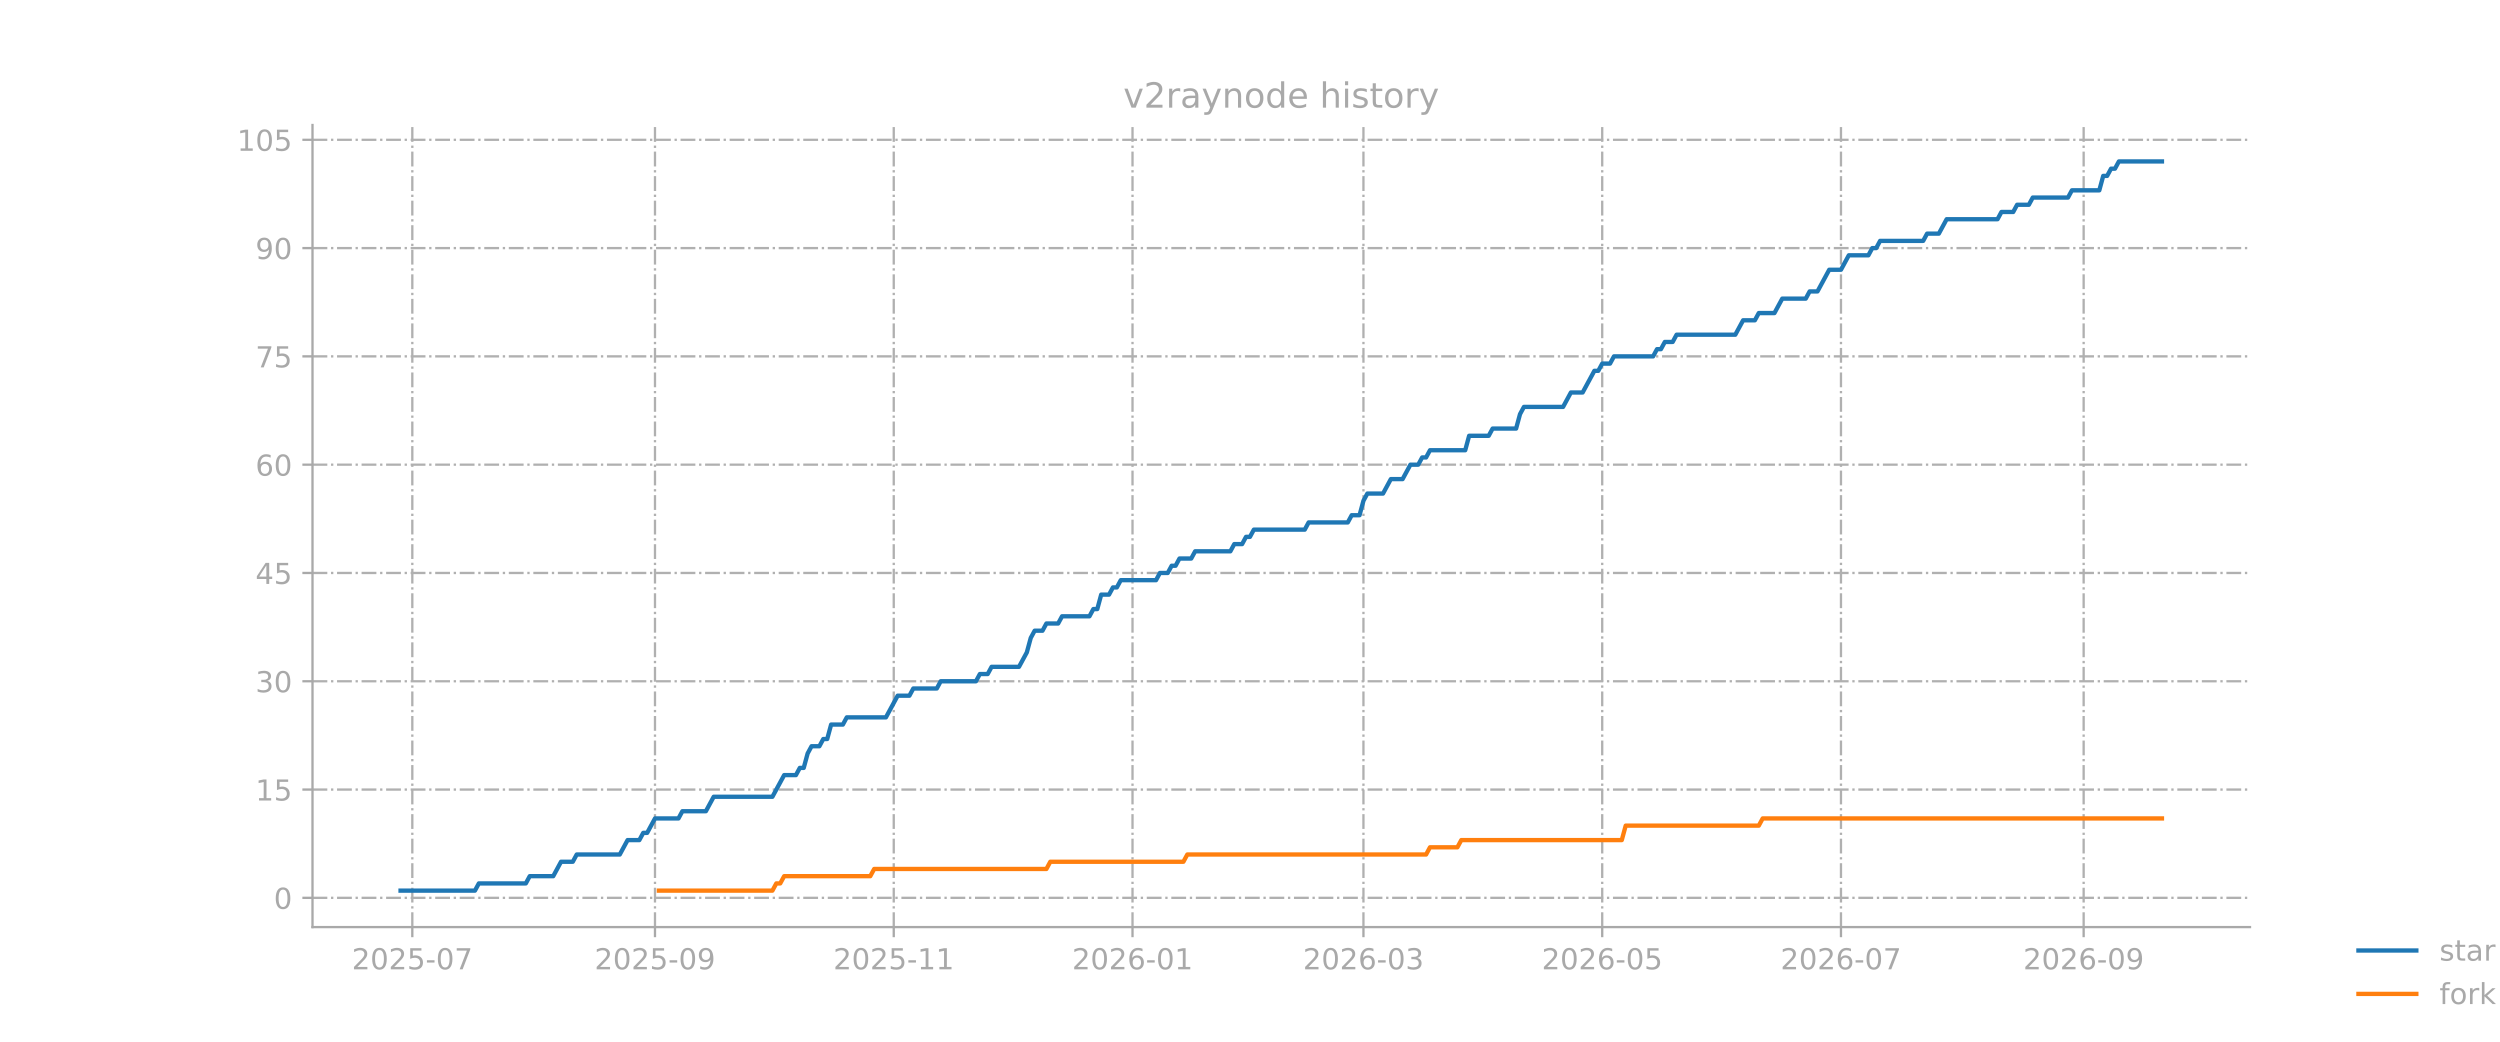
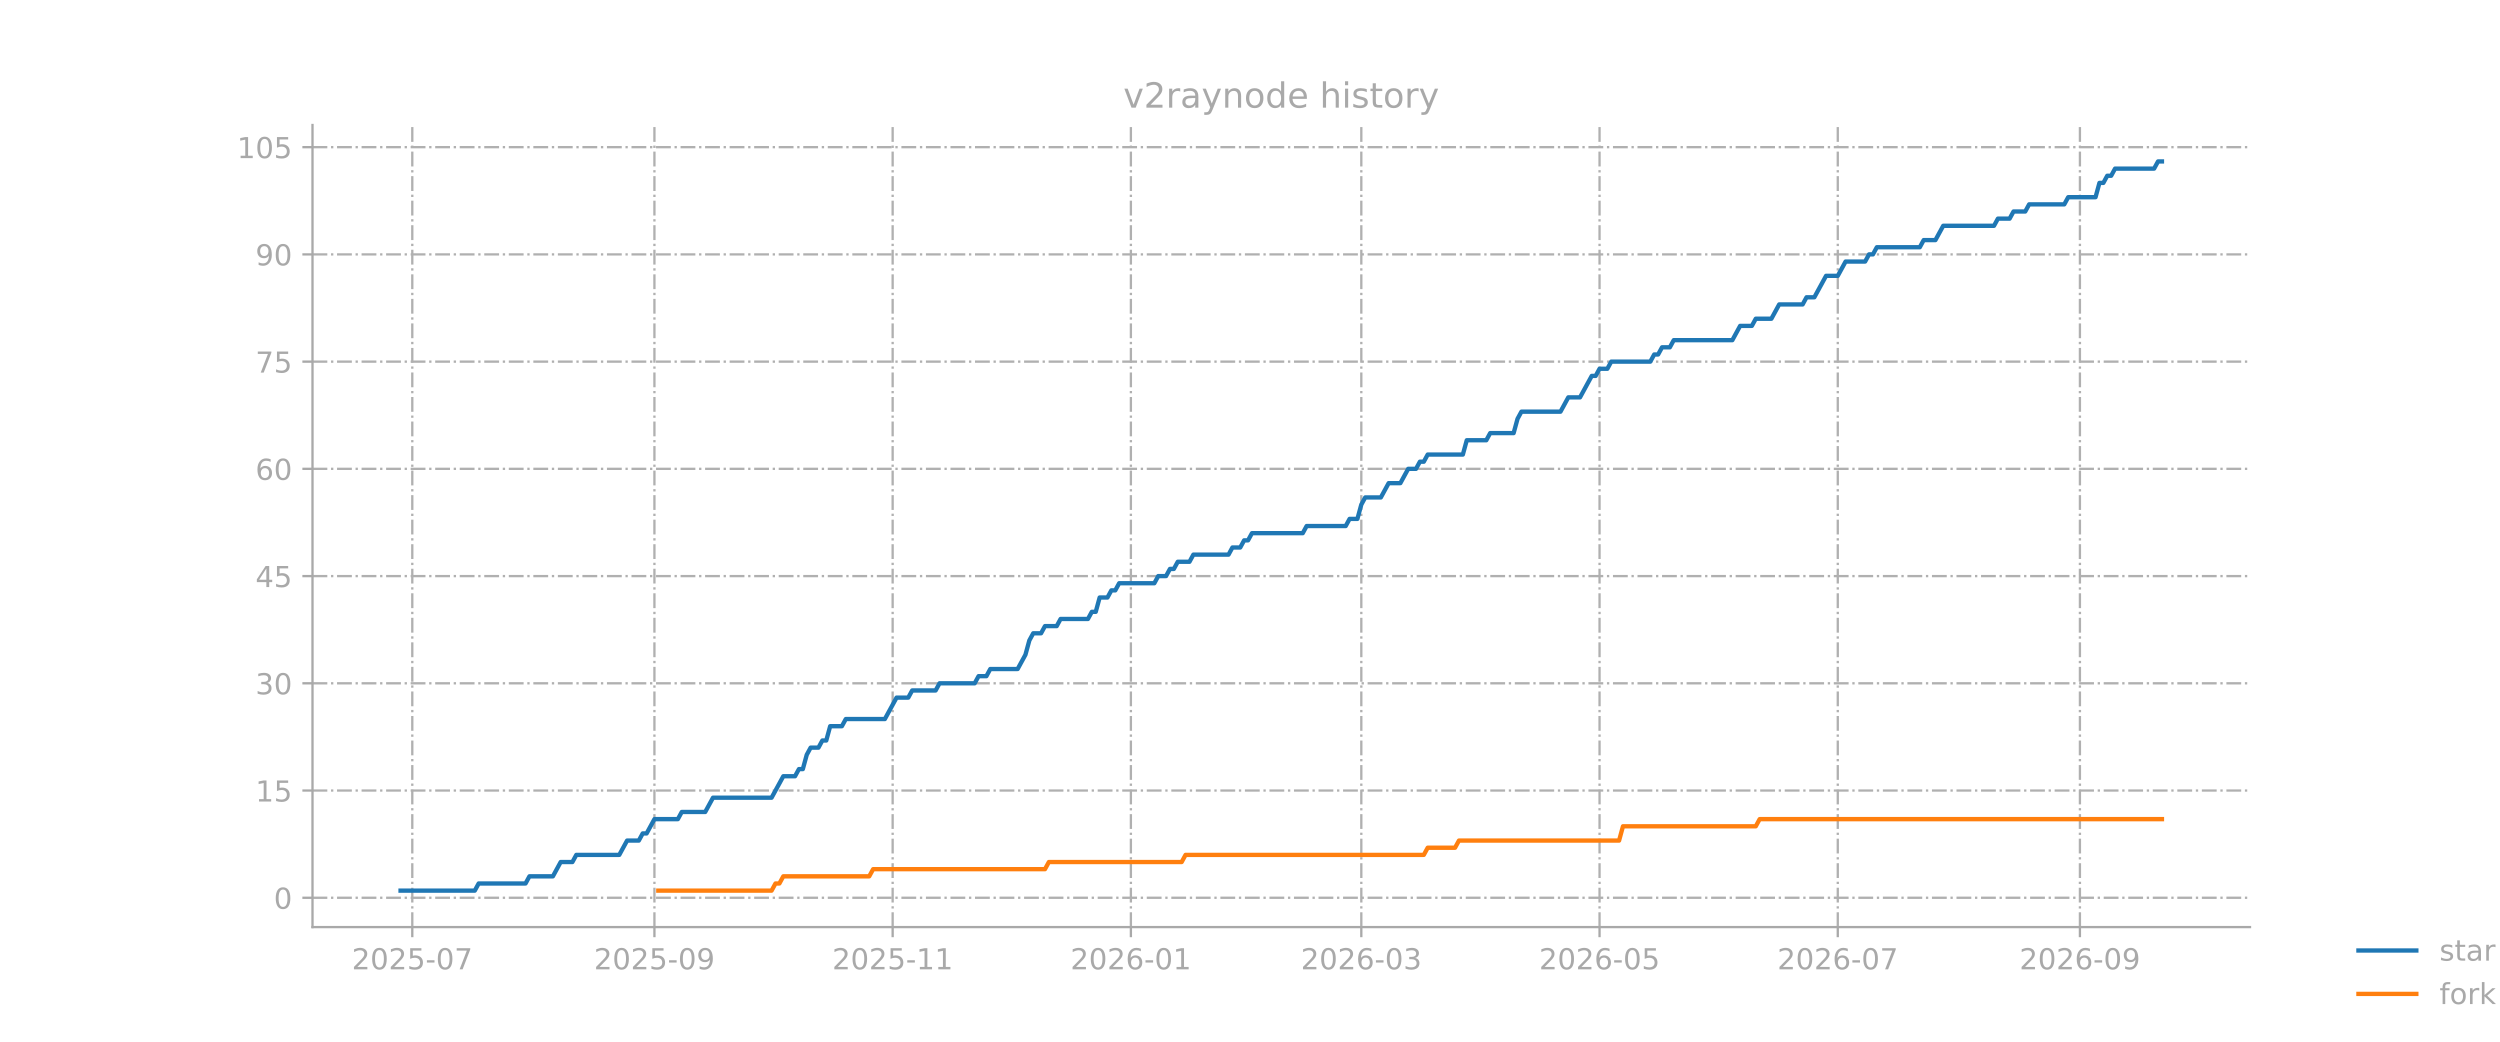
<svg xmlns="http://www.w3.org/2000/svg" xmlns:xlink="http://www.w3.org/1999/xlink" width="864pt" height="360pt" viewBox="0 0 864 360" version="1.1">
  <defs>
    <style type="text/css">*{stroke-linejoin: round; stroke-linecap: butt}</style>
  </defs>
  <g id="figure_1">
    <g id="patch_1">
      <path d="M 0 360  L 864 360  L 864 0  L 0 0  L 0 360  z " style="fill: none; opacity: 0" />
    </g>
    <g id="axes_1">
      <g id="patch_2">
        <path d="M 108 320.4  L 777.6 320.4  L 777.6 43.2  L 108 43.2  L 108 320.4  z " style="fill: none; opacity: 0" />
      </g>
      <g id="matplotlib.axis_1">
        <g id="xtick_1">
          <g id="line2d_1">
-             <path d="M 142.495 320.4  L 142.495 43.2  " clip-path="url(#pecd612dfdc)" style="fill: none; stroke-dasharray: 5.12,1.28,0.8,1.28; stroke-dashoffset: 0; stroke: #b0b0b0; stroke-width: 0.8" />
+             <path d="M 142.486 320.4  L 142.486 43.2  " clip-path="url(#p4e72f0e871)" style="fill: none; stroke-dasharray: 5.12,1.28,0.8,1.28; stroke-dashoffset: 0; stroke: #b0b0b0; stroke-width: 0.8" />
          </g>
          <g id="line2d_2">
            <defs>
-               <path id="mbe6de47c53" d="M 0 0  L 0 3.5  " style="stroke: #a9a9a9; stroke-width: 0.8" />
+               <path id="m9c83474945" d="M 0 0  L 0 3.5  " style="stroke: #a9a9a9; stroke-width: 0.8" />
            </defs>
            <g>
-               <use xlink:href="#mbe6de47c53" x="142.495" y="320.4" style="fill: #a9a9a9; stroke: #a9a9a9; stroke-width: 0.8" />
+               <use xlink:href="#m9c83474945" x="142.486" y="320.4" style="fill: #a9a9a9; stroke: #a9a9a9; stroke-width: 0.8" />
            </g>
          </g>
          <g id="text_1">
-             <g style="fill: #a9a9a9" transform="translate(121.6031 334.9977) scale(0.1 -0.1)">
+             <g style="fill: #a9a9a9" transform="translate(121.5941 334.9977) scale(0.1 -0.1)">
              <defs>
                <path id="DejaVuSans-15" d="M 1228 531  L 3431 531  L 3431 0  L 469 0  L 469 531  Q 828 903 1448 1529  Q 2069 2156 2228 2338  Q 2531 2678 2651 2914  Q 2772 3150 2772 3378  Q 2772 3750 2511 3984  Q 2250 4219 1831 4219  Q 1534 4219 1204 4116  Q 875 4013 500 3803  L 500 4441  Q 881 4594 1212 4672  Q 1544 4750 1819 4750  Q 2544 4750 2975 4387  Q 3406 4025 3406 3419  Q 3406 3131 3298 2873  Q 3191 2616 2906 2266  Q 2828 2175 2409 1742  Q 1991 1309 1228 531  z " transform="scale(0.015625)" />
                <path id="DejaVuSans-13" d="M 2034 4250  Q 1547 4250 1301 3770  Q 1056 3291 1056 2328  Q 1056 1369 1301 889  Q 1547 409 2034 409  Q 2525 409 2770 889  Q 3016 1369 3016 2328  Q 3016 3291 2770 3770  Q 2525 4250 2034 4250  z M 2034 4750  Q 2819 4750 3233 4129  Q 3647 3509 3647 2328  Q 3647 1150 3233 529  Q 2819 -91 2034 -91  Q 1250 -91 836 529  Q 422 1150 422 2328  Q 422 3509 836 4129  Q 1250 4750 2034 4750  z " transform="scale(0.015625)" />
                <path id="DejaVuSans-18" d="M 691 4666  L 3169 4666  L 3169 4134  L 1269 4134  L 1269 2991  Q 1406 3038 1543 3061  Q 1681 3084 1819 3084  Q 2600 3084 3056 2656  Q 3513 2228 3513 1497  Q 3513 744 3044 326  Q 2575 -91 1722 -91  Q 1428 -91 1123 -41  Q 819 9 494 109  L 494 744  Q 775 591 1075 516  Q 1375 441 1709 441  Q 2250 441 2565 725  Q 2881 1009 2881 1497  Q 2881 1984 2565 2268  Q 2250 2553 1709 2553  Q 1456 2553 1204 2497  Q 953 2441 691 2322  L 691 4666  z " transform="scale(0.015625)" />
                <path id="DejaVuSans-10" d="M 313 2009  L 1997 2009  L 1997 1497  L 313 1497  L 313 2009  z " transform="scale(0.015625)" />
                <path id="DejaVuSans-1a" d="M 525 4666  L 3525 4666  L 3525 4397  L 1831 0  L 1172 0  L 2766 4134  L 525 4134  L 525 4666  z " transform="scale(0.015625)" />
              </defs>
              <use xlink:href="#DejaVuSans-15" />
              <use xlink:href="#DejaVuSans-13" transform="translate(63.625 0)" />
              <use xlink:href="#DejaVuSans-15" transform="translate(127.25 0)" />
              <use xlink:href="#DejaVuSans-18" transform="translate(190.875 0)" />
              <use xlink:href="#DejaVuSans-10" transform="translate(254.5 0)" />
              <use xlink:href="#DejaVuSans-13" transform="translate(290.5781 0)" />
              <use xlink:href="#DejaVuSans-1a" transform="translate(354.2031 0)" />
            </g>
          </g>
        </g>
        <g id="xtick_2">
          <g id="line2d_3">
-             <path d="M 226.364 320.4  L 226.364 43.2  " clip-path="url(#pecd612dfdc)" style="fill: none; stroke-dasharray: 5.12,1.28,0.8,1.28; stroke-dashoffset: 0; stroke: #b0b0b0; stroke-width: 0.8" />
+             <path d="M 226.169 320.4  L 226.169 43.2  " clip-path="url(#p4e72f0e871)" style="fill: none; stroke-dasharray: 5.12,1.28,0.8,1.28; stroke-dashoffset: 0; stroke: #b0b0b0; stroke-width: 0.8" />
          </g>
          <g id="line2d_4">
            <g>
-               <use xlink:href="#mbe6de47c53" x="226.364" y="320.4" style="fill: #a9a9a9; stroke: #a9a9a9; stroke-width: 0.8" />
+               <use xlink:href="#m9c83474945" x="226.169" y="320.4" style="fill: #a9a9a9; stroke: #a9a9a9; stroke-width: 0.8" />
            </g>
          </g>
          <g id="text_2">
-             <g style="fill: #a9a9a9" transform="translate(205.4722 334.9977) scale(0.1 -0.1)">
+             <g style="fill: #a9a9a9" transform="translate(205.2773 334.9977) scale(0.1 -0.1)">
              <defs>
                <path id="DejaVuSans-1c" d="M 703 97  L 703 672  Q 941 559 1184 500  Q 1428 441 1663 441  Q 2288 441 2617 861  Q 2947 1281 2994 2138  Q 2813 1869 2534 1725  Q 2256 1581 1919 1581  Q 1219 1581 811 2004  Q 403 2428 403 3163  Q 403 3881 828 4315  Q 1253 4750 1959 4750  Q 2769 4750 3195 4129  Q 3622 3509 3622 2328  Q 3622 1225 3098 567  Q 2575 -91 1691 -91  Q 1453 -91 1209 -44  Q 966 3 703 97  z M 1959 2075  Q 2384 2075 2632 2365  Q 2881 2656 2881 3163  Q 2881 3666 2632 3958  Q 2384 4250 1959 4250  Q 1534 4250 1286 3958  Q 1038 3666 1038 3163  Q 1038 2656 1286 2365  Q 1534 2075 1959 2075  z " transform="scale(0.015625)" />
              </defs>
              <use xlink:href="#DejaVuSans-15" />
              <use xlink:href="#DejaVuSans-13" transform="translate(63.625 0)" />
              <use xlink:href="#DejaVuSans-15" transform="translate(127.25 0)" />
              <use xlink:href="#DejaVuSans-18" transform="translate(190.875 0)" />
              <use xlink:href="#DejaVuSans-10" transform="translate(254.5 0)" />
              <use xlink:href="#DejaVuSans-13" transform="translate(290.5781 0)" />
              <use xlink:href="#DejaVuSans-1c" transform="translate(354.2031 0)" />
            </g>
          </g>
        </g>
        <g id="xtick_3">
          <g id="line2d_5">
-             <path d="M 308.88 320.4  L 308.88 43.2  " clip-path="url(#pecd612dfdc)" style="fill: none; stroke-dasharray: 5.12,1.28,0.8,1.28; stroke-dashoffset: 0; stroke: #b0b0b0; stroke-width: 0.8" />
+             <path d="M 308.502 320.4  L 308.502 43.2  " clip-path="url(#p4e72f0e871)" style="fill: none; stroke-dasharray: 5.12,1.28,0.8,1.28; stroke-dashoffset: 0; stroke: #b0b0b0; stroke-width: 0.8" />
          </g>
          <g id="line2d_6">
            <g>
-               <use xlink:href="#mbe6de47c53" x="308.88" y="320.4" style="fill: #a9a9a9; stroke: #a9a9a9; stroke-width: 0.8" />
+               <use xlink:href="#m9c83474945" x="308.502" y="320.4" style="fill: #a9a9a9; stroke: #a9a9a9; stroke-width: 0.8" />
            </g>
          </g>
          <g id="text_3">
-             <g style="fill: #a9a9a9" transform="translate(287.9886 334.9977) scale(0.1 -0.1)">
+             <g style="fill: #a9a9a9" transform="translate(287.6107 334.9977) scale(0.1 -0.1)">
              <defs>
                <path id="DejaVuSans-14" d="M 794 531  L 1825 531  L 1825 4091  L 703 3866  L 703 4441  L 1819 4666  L 2450 4666  L 2450 531  L 3481 531  L 3481 0  L 794 0  L 794 531  z " transform="scale(0.015625)" />
              </defs>
              <use xlink:href="#DejaVuSans-15" />
              <use xlink:href="#DejaVuSans-13" transform="translate(63.625 0)" />
              <use xlink:href="#DejaVuSans-15" transform="translate(127.25 0)" />
              <use xlink:href="#DejaVuSans-18" transform="translate(190.875 0)" />
              <use xlink:href="#DejaVuSans-10" transform="translate(254.5 0)" />
              <use xlink:href="#DejaVuSans-14" transform="translate(290.5781 0)" />
              <use xlink:href="#DejaVuSans-14" transform="translate(354.2031 0)" />
            </g>
          </g>
        </g>
        <g id="xtick_4">
          <g id="line2d_7">
-             <path d="M 391.396 320.4  L 391.396 43.2  " clip-path="url(#pecd612dfdc)" style="fill: none; stroke-dasharray: 5.12,1.28,0.8,1.28; stroke-dashoffset: 0; stroke: #b0b0b0; stroke-width: 0.8" />
+             <path d="M 390.835 320.4  L 390.835 43.2  " clip-path="url(#p4e72f0e871)" style="fill: none; stroke-dasharray: 5.12,1.28,0.8,1.28; stroke-dashoffset: 0; stroke: #b0b0b0; stroke-width: 0.8" />
          </g>
          <g id="line2d_8">
            <g>
-               <use xlink:href="#mbe6de47c53" x="391.396" y="320.4" style="fill: #a9a9a9; stroke: #a9a9a9; stroke-width: 0.8" />
+               <use xlink:href="#m9c83474945" x="390.835" y="320.4" style="fill: #a9a9a9; stroke: #a9a9a9; stroke-width: 0.8" />
            </g>
          </g>
          <g id="text_4">
-             <g style="fill: #a9a9a9" transform="translate(370.505 334.9977) scale(0.1 -0.1)">
+             <g style="fill: #a9a9a9" transform="translate(369.9441 334.9977) scale(0.1 -0.1)">
              <defs>
                <path id="DejaVuSans-19" d="M 2113 2584  Q 1688 2584 1439 2293  Q 1191 2003 1191 1497  Q 1191 994 1439 701  Q 1688 409 2113 409  Q 2538 409 2786 701  Q 3034 994 3034 1497  Q 3034 2003 2786 2293  Q 2538 2584 2113 2584  z M 3366 4563  L 3366 3988  Q 3128 4100 2886 4159  Q 2644 4219 2406 4219  Q 1781 4219 1451 3797  Q 1122 3375 1075 2522  Q 1259 2794 1537 2939  Q 1816 3084 2150 3084  Q 2853 3084 3261 2657  Q 3669 2231 3669 1497  Q 3669 778 3244 343  Q 2819 -91 2113 -91  Q 1303 -91 875 529  Q 447 1150 447 2328  Q 447 3434 972 4092  Q 1497 4750 2381 4750  Q 2619 4750 2861 4703  Q 3103 4656 3366 4563  z " transform="scale(0.015625)" />
              </defs>
              <use xlink:href="#DejaVuSans-15" />
              <use xlink:href="#DejaVuSans-13" transform="translate(63.625 0)" />
              <use xlink:href="#DejaVuSans-15" transform="translate(127.25 0)" />
              <use xlink:href="#DejaVuSans-19" transform="translate(190.875 0)" />
              <use xlink:href="#DejaVuSans-10" transform="translate(254.5 0)" />
              <use xlink:href="#DejaVuSans-13" transform="translate(290.5781 0)" />
              <use xlink:href="#DejaVuSans-14" transform="translate(354.2031 0)" />
            </g>
          </g>
        </g>
        <g id="xtick_5">
          <g id="line2d_9">
-             <path d="M 471.207 320.4  L 471.207 43.2  " clip-path="url(#pecd612dfdc)" style="fill: none; stroke-dasharray: 5.12,1.28,0.8,1.28; stroke-dashoffset: 0; stroke: #b0b0b0; stroke-width: 0.8" />
+             <path d="M 470.469 320.4  L 470.469 43.2  " clip-path="url(#p4e72f0e871)" style="fill: none; stroke-dasharray: 5.12,1.28,0.8,1.28; stroke-dashoffset: 0; stroke: #b0b0b0; stroke-width: 0.8" />
          </g>
          <g id="line2d_10">
            <g>
-               <use xlink:href="#mbe6de47c53" x="471.207" y="320.4" style="fill: #a9a9a9; stroke: #a9a9a9; stroke-width: 0.8" />
+               <use xlink:href="#m9c83474945" x="470.469" y="320.4" style="fill: #a9a9a9; stroke: #a9a9a9; stroke-width: 0.8" />
            </g>
          </g>
          <g id="text_5">
-             <g style="fill: #a9a9a9" transform="translate(450.3159 334.9977) scale(0.1 -0.1)">
+             <g style="fill: #a9a9a9" transform="translate(449.578 334.9977) scale(0.1 -0.1)">
              <defs>
                <path id="DejaVuSans-16" d="M 2597 2516  Q 3050 2419 3304 2112  Q 3559 1806 3559 1356  Q 3559 666 3084 287  Q 2609 -91 1734 -91  Q 1441 -91 1130 -33  Q 819 25 488 141  L 488 750  Q 750 597 1062 519  Q 1375 441 1716 441  Q 2309 441 2620 675  Q 2931 909 2931 1356  Q 2931 1769 2642 2001  Q 2353 2234 1838 2234  L 1294 2234  L 1294 2753  L 1863 2753  Q 2328 2753 2575 2939  Q 2822 3125 2822 3475  Q 2822 3834 2567 4026  Q 2313 4219 1838 4219  Q 1578 4219 1281 4162  Q 984 4106 628 3988  L 628 4550  Q 988 4650 1302 4700  Q 1616 4750 1894 4750  Q 2613 4750 3031 4423  Q 3450 4097 3450 3541  Q 3450 3153 3228 2886  Q 3006 2619 2597 2516  z " transform="scale(0.015625)" />
              </defs>
              <use xlink:href="#DejaVuSans-15" />
              <use xlink:href="#DejaVuSans-13" transform="translate(63.625 0)" />
              <use xlink:href="#DejaVuSans-15" transform="translate(127.25 0)" />
              <use xlink:href="#DejaVuSans-19" transform="translate(190.875 0)" />
              <use xlink:href="#DejaVuSans-10" transform="translate(254.5 0)" />
              <use xlink:href="#DejaVuSans-13" transform="translate(290.5781 0)" />
              <use xlink:href="#DejaVuSans-16" transform="translate(354.2031 0)" />
            </g>
          </g>
        </g>
        <g id="xtick_6">
          <g id="line2d_11">
-             <path d="M 553.724 320.4  L 553.724 43.2  " clip-path="url(#pecd612dfdc)" style="fill: none; stroke-dasharray: 5.12,1.28,0.8,1.28; stroke-dashoffset: 0; stroke: #b0b0b0; stroke-width: 0.8" />
+             <path d="M 552.803 320.4  L 552.803 43.2  " clip-path="url(#p4e72f0e871)" style="fill: none; stroke-dasharray: 5.12,1.28,0.8,1.28; stroke-dashoffset: 0; stroke: #b0b0b0; stroke-width: 0.8" />
          </g>
          <g id="line2d_12">
            <g>
-               <use xlink:href="#mbe6de47c53" x="553.724" y="320.4" style="fill: #a9a9a9; stroke: #a9a9a9; stroke-width: 0.8" />
+               <use xlink:href="#m9c83474945" x="552.803" y="320.4" style="fill: #a9a9a9; stroke: #a9a9a9; stroke-width: 0.8" />
            </g>
          </g>
          <g id="text_6">
-             <g style="fill: #a9a9a9" transform="translate(532.8322 334.9977) scale(0.1 -0.1)">
+             <g style="fill: #a9a9a9" transform="translate(531.9114 334.9977) scale(0.1 -0.1)">
              <use xlink:href="#DejaVuSans-15" />
              <use xlink:href="#DejaVuSans-13" transform="translate(63.625 0)" />
              <use xlink:href="#DejaVuSans-15" transform="translate(127.25 0)" />
              <use xlink:href="#DejaVuSans-19" transform="translate(190.875 0)" />
              <use xlink:href="#DejaVuSans-10" transform="translate(254.5 0)" />
              <use xlink:href="#DejaVuSans-13" transform="translate(290.5781 0)" />
              <use xlink:href="#DejaVuSans-18" transform="translate(354.2031 0)" />
            </g>
          </g>
        </g>
        <g id="xtick_7">
          <g id="line2d_13">
-             <path d="M 636.24 320.4  L 636.24 43.2  " clip-path="url(#pecd612dfdc)" style="fill: none; stroke-dasharray: 5.12,1.28,0.8,1.28; stroke-dashoffset: 0; stroke: #b0b0b0; stroke-width: 0.8" />
+             <path d="M 635.136 320.4  L 635.136 43.2  " clip-path="url(#p4e72f0e871)" style="fill: none; stroke-dasharray: 5.12,1.28,0.8,1.28; stroke-dashoffset: 0; stroke: #b0b0b0; stroke-width: 0.8" />
          </g>
          <g id="line2d_14">
            <g>
-               <use xlink:href="#mbe6de47c53" x="636.24" y="320.4" style="fill: #a9a9a9; stroke: #a9a9a9; stroke-width: 0.8" />
+               <use xlink:href="#m9c83474945" x="635.136" y="320.4" style="fill: #a9a9a9; stroke: #a9a9a9; stroke-width: 0.8" />
            </g>
          </g>
          <g id="text_7">
-             <g style="fill: #a9a9a9" transform="translate(615.3486 334.9977) scale(0.1 -0.1)">
+             <g style="fill: #a9a9a9" transform="translate(614.2448 334.9977) scale(0.1 -0.1)">
              <use xlink:href="#DejaVuSans-15" />
              <use xlink:href="#DejaVuSans-13" transform="translate(63.625 0)" />
              <use xlink:href="#DejaVuSans-15" transform="translate(127.25 0)" />
              <use xlink:href="#DejaVuSans-19" transform="translate(190.875 0)" />
              <use xlink:href="#DejaVuSans-10" transform="translate(254.5 0)" />
              <use xlink:href="#DejaVuSans-13" transform="translate(290.5781 0)" />
              <use xlink:href="#DejaVuSans-1a" transform="translate(354.2031 0)" />
            </g>
          </g>
        </g>
        <g id="xtick_8">
          <g id="line2d_15">
-             <path d="M 720.109 320.4  L 720.109 43.2  " clip-path="url(#pecd612dfdc)" style="fill: none; stroke-dasharray: 5.12,1.28,0.8,1.28; stroke-dashoffset: 0; stroke: #b0b0b0; stroke-width: 0.8" />
+             <path d="M 718.819 320.4  L 718.819 43.2  " clip-path="url(#p4e72f0e871)" style="fill: none; stroke-dasharray: 5.12,1.28,0.8,1.28; stroke-dashoffset: 0; stroke: #b0b0b0; stroke-width: 0.8" />
          </g>
          <g id="line2d_16">
            <g>
-               <use xlink:href="#mbe6de47c53" x="720.109" y="320.4" style="fill: #a9a9a9; stroke: #a9a9a9; stroke-width: 0.8" />
+               <use xlink:href="#m9c83474945" x="718.819" y="320.4" style="fill: #a9a9a9; stroke: #a9a9a9; stroke-width: 0.8" />
            </g>
          </g>
          <g id="text_8">
-             <g style="fill: #a9a9a9" transform="translate(699.2177 334.9977) scale(0.1 -0.1)">
+             <g style="fill: #a9a9a9" transform="translate(697.9279 334.9977) scale(0.1 -0.1)">
              <use xlink:href="#DejaVuSans-15" />
              <use xlink:href="#DejaVuSans-13" transform="translate(63.625 0)" />
              <use xlink:href="#DejaVuSans-15" transform="translate(127.25 0)" />
              <use xlink:href="#DejaVuSans-19" transform="translate(190.875 0)" />
              <use xlink:href="#DejaVuSans-10" transform="translate(254.5 0)" />
              <use xlink:href="#DejaVuSans-13" transform="translate(290.5781 0)" />
              <use xlink:href="#DejaVuSans-1c" transform="translate(354.2031 0)" />
            </g>
          </g>
        </g>
      </g>
      <g id="matplotlib.axis_2">
        <g id="ytick_1">
          <g id="line2d_17">
-             <path d="M 108 310.295  L 777.6 310.295  " clip-path="url(#pecd612dfdc)" style="fill: none; stroke-dasharray: 5.12,1.28,0.8,1.28; stroke-dashoffset: 0; stroke: #b0b0b0; stroke-width: 0.8" />
+             <path d="M 108 310.271  L 777.6 310.271  " clip-path="url(#p4e72f0e871)" style="fill: none; stroke-dasharray: 5.12,1.28,0.8,1.28; stroke-dashoffset: 0; stroke: #b0b0b0; stroke-width: 0.8" />
          </g>
          <g id="line2d_18">
            <defs>
-               <path id="mef27630bd7" d="M 0 0  L -3.5 0  " style="stroke: #a9a9a9; stroke-width: 0.8" />
+               <path id="mfd6edf1dae" d="M 0 0  L -3.5 0  " style="stroke: #a9a9a9; stroke-width: 0.8" />
            </defs>
            <g>
-               <use xlink:href="#mef27630bd7" x="108" y="310.295" style="fill: #a9a9a9; stroke: #a9a9a9; stroke-width: 0.8" />
+               <use xlink:href="#mfd6edf1dae" x="108" y="310.271" style="fill: #a9a9a9; stroke: #a9a9a9; stroke-width: 0.8" />
            </g>
          </g>
          <g id="text_9">
-             <g style="fill: #a9a9a9" transform="translate(94.6375 314.0939) scale(0.1 -0.1)">
+             <g style="fill: #a9a9a9" transform="translate(94.6375 314.0694) scale(0.1 -0.1)">
              <use xlink:href="#DejaVuSans-13" />
            </g>
          </g>
        </g>
        <g id="ytick_2">
          <g id="line2d_19">
-             <path d="M 108 272.869  L 777.6 272.869  " clip-path="url(#pecd612dfdc)" style="fill: none; stroke-dasharray: 5.12,1.28,0.8,1.28; stroke-dashoffset: 0; stroke: #b0b0b0; stroke-width: 0.8" />
+             <path d="M 108 273.212  L 777.6 273.212  " clip-path="url(#p4e72f0e871)" style="fill: none; stroke-dasharray: 5.12,1.28,0.8,1.28; stroke-dashoffset: 0; stroke: #b0b0b0; stroke-width: 0.8" />
          </g>
          <g id="line2d_20">
            <g>
-               <use xlink:href="#mef27630bd7" x="108" y="272.869" style="fill: #a9a9a9; stroke: #a9a9a9; stroke-width: 0.8" />
+               <use xlink:href="#mfd6edf1dae" x="108" y="273.212" style="fill: #a9a9a9; stroke: #a9a9a9; stroke-width: 0.8" />
            </g>
          </g>
          <g id="text_10">
-             <g style="fill: #a9a9a9" transform="translate(88.275 276.6681) scale(0.1 -0.1)">
+             <g style="fill: #a9a9a9" transform="translate(88.275 277.0106) scale(0.1 -0.1)">
              <use xlink:href="#DejaVuSans-14" />
              <use xlink:href="#DejaVuSans-18" transform="translate(63.625 0)" />
            </g>
          </g>
        </g>
        <g id="ytick_3">
          <g id="line2d_21">
-             <path d="M 108 235.444  L 777.6 235.444  " clip-path="url(#pecd612dfdc)" style="fill: none; stroke-dasharray: 5.12,1.28,0.8,1.28; stroke-dashoffset: 0; stroke: #b0b0b0; stroke-width: 0.8" />
+             <path d="M 108 236.153  L 777.6 236.153  " clip-path="url(#p4e72f0e871)" style="fill: none; stroke-dasharray: 5.12,1.28,0.8,1.28; stroke-dashoffset: 0; stroke: #b0b0b0; stroke-width: 0.8" />
          </g>
          <g id="line2d_22">
            <g>
-               <use xlink:href="#mef27630bd7" x="108" y="235.444" style="fill: #a9a9a9; stroke: #a9a9a9; stroke-width: 0.8" />
+               <use xlink:href="#mfd6edf1dae" x="108" y="236.153" style="fill: #a9a9a9; stroke: #a9a9a9; stroke-width: 0.8" />
            </g>
          </g>
          <g id="text_11">
-             <g style="fill: #a9a9a9" transform="translate(88.275 239.2424) scale(0.1 -0.1)">
+             <g style="fill: #a9a9a9" transform="translate(88.275 239.9518) scale(0.1 -0.1)">
              <use xlink:href="#DejaVuSans-16" />
              <use xlink:href="#DejaVuSans-13" transform="translate(63.625 0)" />
            </g>
          </g>
        </g>
        <g id="ytick_4">
          <g id="line2d_23">
-             <path d="M 108 198.018  L 777.6 198.018  " clip-path="url(#pecd612dfdc)" style="fill: none; stroke-dasharray: 5.12,1.28,0.8,1.28; stroke-dashoffset: 0; stroke: #b0b0b0; stroke-width: 0.8" />
+             <path d="M 108 199.094  L 777.6 199.094  " clip-path="url(#p4e72f0e871)" style="fill: none; stroke-dasharray: 5.12,1.28,0.8,1.28; stroke-dashoffset: 0; stroke: #b0b0b0; stroke-width: 0.8" />
          </g>
          <g id="line2d_24">
            <g>
-               <use xlink:href="#mef27630bd7" x="108" y="198.018" style="fill: #a9a9a9; stroke: #a9a9a9; stroke-width: 0.8" />
+               <use xlink:href="#mfd6edf1dae" x="108" y="199.094" style="fill: #a9a9a9; stroke: #a9a9a9; stroke-width: 0.8" />
            </g>
          </g>
          <g id="text_12">
-             <g style="fill: #a9a9a9" transform="translate(88.275 201.8167) scale(0.1 -0.1)">
+             <g style="fill: #a9a9a9" transform="translate(88.275 202.8929) scale(0.1 -0.1)">
              <defs>
                <path id="DejaVuSans-17" d="M 2419 4116  L 825 1625  L 2419 1625  L 2419 4116  z M 2253 4666  L 3047 4666  L 3047 1625  L 3713 1625  L 3713 1100  L 3047 1100  L 3047 0  L 2419 0  L 2419 1100  L 313 1100  L 313 1709  L 2253 4666  z " transform="scale(0.015625)" />
              </defs>
              <use xlink:href="#DejaVuSans-17" />
              <use xlink:href="#DejaVuSans-18" transform="translate(63.625 0)" />
            </g>
          </g>
        </g>
        <g id="ytick_5">
          <g id="line2d_25">
-             <path d="M 108 160.592  L 777.6 160.592  " clip-path="url(#pecd612dfdc)" style="fill: none; stroke-dasharray: 5.12,1.28,0.8,1.28; stroke-dashoffset: 0; stroke: #b0b0b0; stroke-width: 0.8" />
+             <path d="M 108 162.035  L 777.6 162.035  " clip-path="url(#p4e72f0e871)" style="fill: none; stroke-dasharray: 5.12,1.28,0.8,1.28; stroke-dashoffset: 0; stroke: #b0b0b0; stroke-width: 0.8" />
          </g>
          <g id="line2d_26">
            <g>
-               <use xlink:href="#mef27630bd7" x="108" y="160.592" style="fill: #a9a9a9; stroke: #a9a9a9; stroke-width: 0.8" />
+               <use xlink:href="#mfd6edf1dae" x="108" y="162.035" style="fill: #a9a9a9; stroke: #a9a9a9; stroke-width: 0.8" />
            </g>
          </g>
          <g id="text_13">
-             <g style="fill: #a9a9a9" transform="translate(88.275 164.3909) scale(0.1 -0.1)">
+             <g style="fill: #a9a9a9" transform="translate(88.275 165.8341) scale(0.1 -0.1)">
              <use xlink:href="#DejaVuSans-19" />
              <use xlink:href="#DejaVuSans-13" transform="translate(63.625 0)" />
            </g>
          </g>
        </g>
        <g id="ytick_6">
          <g id="line2d_27">
-             <path d="M 108 123.166  L 777.6 123.166  " clip-path="url(#pecd612dfdc)" style="fill: none; stroke-dasharray: 5.12,1.28,0.8,1.28; stroke-dashoffset: 0; stroke: #b0b0b0; stroke-width: 0.8" />
+             <path d="M 108 124.976  L 777.6 124.976  " clip-path="url(#p4e72f0e871)" style="fill: none; stroke-dasharray: 5.12,1.28,0.8,1.28; stroke-dashoffset: 0; stroke: #b0b0b0; stroke-width: 0.8" />
          </g>
          <g id="line2d_28">
            <g>
-               <use xlink:href="#mef27630bd7" x="108" y="123.166" style="fill: #a9a9a9; stroke: #a9a9a9; stroke-width: 0.8" />
+               <use xlink:href="#mfd6edf1dae" x="108" y="124.976" style="fill: #a9a9a9; stroke: #a9a9a9; stroke-width: 0.8" />
            </g>
          </g>
          <g id="text_14">
-             <g style="fill: #a9a9a9" transform="translate(88.275 126.9652) scale(0.1 -0.1)">
+             <g style="fill: #a9a9a9" transform="translate(88.275 128.7753) scale(0.1 -0.1)">
              <use xlink:href="#DejaVuSans-1a" />
              <use xlink:href="#DejaVuSans-18" transform="translate(63.625 0)" />
            </g>
          </g>
        </g>
        <g id="ytick_7">
          <g id="line2d_29">
-             <path d="M 108 85.741  L 777.6 85.741  " clip-path="url(#pecd612dfdc)" style="fill: none; stroke-dasharray: 5.12,1.28,0.8,1.28; stroke-dashoffset: 0; stroke: #b0b0b0; stroke-width: 0.8" />
+             <path d="M 108 87.918  L 777.6 87.918  " clip-path="url(#p4e72f0e871)" style="fill: none; stroke-dasharray: 5.12,1.28,0.8,1.28; stroke-dashoffset: 0; stroke: #b0b0b0; stroke-width: 0.8" />
          </g>
          <g id="line2d_30">
            <g>
-               <use xlink:href="#mef27630bd7" x="108" y="85.741" style="fill: #a9a9a9; stroke: #a9a9a9; stroke-width: 0.8" />
+               <use xlink:href="#mfd6edf1dae" x="108" y="87.918" style="fill: #a9a9a9; stroke: #a9a9a9; stroke-width: 0.8" />
            </g>
          </g>
          <g id="text_15">
-             <g style="fill: #a9a9a9" transform="translate(88.275 89.53942) scale(0.1 -0.1)">
+             <g style="fill: #a9a9a9" transform="translate(88.275 91.71648) scale(0.1 -0.1)">
              <use xlink:href="#DejaVuSans-1c" />
              <use xlink:href="#DejaVuSans-13" transform="translate(63.625 0)" />
            </g>
          </g>
        </g>
        <g id="ytick_8">
          <g id="line2d_31">
-             <path d="M 108 48.315  L 777.6 48.315  " clip-path="url(#pecd612dfdc)" style="fill: none; stroke-dasharray: 5.12,1.28,0.8,1.28; stroke-dashoffset: 0; stroke: #b0b0b0; stroke-width: 0.8" />
+             <path d="M 108 50.859  L 777.6 50.859  " clip-path="url(#p4e72f0e871)" style="fill: none; stroke-dasharray: 5.12,1.28,0.8,1.28; stroke-dashoffset: 0; stroke: #b0b0b0; stroke-width: 0.8" />
          </g>
          <g id="line2d_32">
            <g>
-               <use xlink:href="#mef27630bd7" x="108" y="48.315" style="fill: #a9a9a9; stroke: #a9a9a9; stroke-width: 0.8" />
+               <use xlink:href="#mfd6edf1dae" x="108" y="50.859" style="fill: #a9a9a9; stroke: #a9a9a9; stroke-width: 0.8" />
            </g>
          </g>
          <g id="text_16">
-             <g style="fill: #a9a9a9" transform="translate(81.9125 52.11368) scale(0.1 -0.1)">
+             <g style="fill: #a9a9a9" transform="translate(81.9125 54.65765) scale(0.1 -0.1)">
              <use xlink:href="#DejaVuSans-14" />
              <use xlink:href="#DejaVuSans-13" transform="translate(63.625 0)" />
              <use xlink:href="#DejaVuSans-18" transform="translate(127.25 0)" />
            </g>
          </g>
        </g>
      </g>
      <g id="line2d_33">
-         <path d="M 138.436 307.8  L 164.138 307.8  L 165.491 305.305  L 181.724 305.305  L 183.076 302.81  L 191.193 302.81  L 193.898 297.82  L 197.956 297.82  L 199.309 295.325  L 214.189 295.325  L 216.895 290.335  L 220.953 290.335  L 222.305 287.84  L 223.658 287.84  L 226.364 282.85  L 234.48 282.85  L 235.833 280.354  L 243.949 280.354  L 246.655 275.364  L 266.945 275.364  L 271.004 267.879  L 275.062 267.879  L 276.415 265.384  L 277.767 265.384  L 279.12 260.394  L 280.473 257.899  L 283.178 257.899  L 284.531 255.404  L 285.884 255.404  L 287.236 250.414  L 291.295 250.414  L 292.647 247.919  L 306.175 247.919  L 310.233 240.434  L 314.291 240.434  L 315.644 237.939  L 323.76 237.939  L 325.113 235.444  L 337.287 235.444  L 338.64 232.949  L 341.345 232.949  L 342.698 230.453  L 352.167 230.453  L 354.873 225.463  L 356.225 220.473  L 357.578 217.978  L 360.284 217.978  L 361.636 215.483  L 365.695 215.483  L 367.047 212.988  L 376.516 212.988  L 377.869 210.493  L 379.222 210.493  L 380.575 205.503  L 383.28 205.503  L 384.633 203.008  L 385.985 203.008  L 387.338 200.513  L 399.513 200.513  L 400.865 198.018  L 403.571 198.018  L 404.924 195.523  L 406.276 195.523  L 407.629 193.028  L 411.687 193.028  L 413.04 190.533  L 425.215 190.533  L 426.567 188.038  L 429.273 188.038  L 430.625 185.543  L 431.978 185.543  L 433.331 183.048  L 450.916 183.048  L 452.269 180.552  L 465.796 180.552  L 467.149 178.057  L 469.855 178.057  L 471.207 173.067  L 472.56 170.572  L 477.971 170.572  L 480.676 165.582  L 484.735 165.582  L 487.44 160.592  L 490.145 160.592  L 491.498 158.097  L 492.851 158.097  L 494.204 155.602  L 506.378 155.602  L 507.731 150.612  L 514.495 150.612  L 515.847 148.117  L 523.964 148.117  L 525.316 143.127  L 526.669 140.632  L 540.196 140.632  L 542.902 135.642  L 546.96 135.642  L 551.018 128.156  L 552.371 128.156  L 553.724 125.661  L 556.429 125.661  L 557.782 123.166  L 571.309 123.166  L 572.662 120.671  L 574.015 120.671  L 575.367 118.176  L 578.073 118.176  L 579.425 115.681  L 599.716 115.681  L 602.422 110.691  L 606.48 110.691  L 607.833 108.196  L 613.244 108.196  L 615.949 103.206  L 624.065 103.206  L 625.418 100.711  L 628.124 100.711  L 632.182 93.226  L 636.24 93.226  L 638.945 88.236  L 645.709 88.236  L 647.062 85.741  L 648.415 85.741  L 649.767 83.246  L 664.647 83.246  L 666 80.75  L 670.058 80.75  L 672.764 75.76  L 690.349 75.76  L 691.702 73.265  L 695.76 73.265  L 697.113 70.77  L 701.171 70.77  L 702.524 68.275  L 714.698 68.275  L 716.051 65.78  L 725.52 65.78  L 726.873 60.79  L 728.225 60.79  L 729.578 58.295  L 730.931 58.295  L 732.284 55.8  L 747.164 55.8  L 747.164 55.8  " clip-path="url(#pecd612dfdc)" style="fill: none; stroke: #1f77b4; stroke-width: 1.5; stroke-linecap: square" />
+         <path d="M 138.436 307.8  L 164.081 307.8  L 165.431 305.329  L 181.628 305.329  L 182.977 302.859  L 191.076 302.859  L 193.775 297.918  L 197.824 297.918  L 199.174 295.447  L 214.021 295.447  L 216.721 290.506  L 220.77 290.506  L 222.119 288.035  L 223.469 288.035  L 226.169 283.094  L 234.267 283.094  L 235.617 280.624  L 243.715 280.624  L 246.415 275.682  L 266.661 275.682  L 270.71 268.271  L 274.759 268.271  L 276.109 265.8  L 277.458 265.8  L 278.808 260.859  L 280.158 258.388  L 282.857 258.388  L 284.207 255.918  L 285.557 255.918  L 286.906 250.976  L 290.956 250.976  L 292.305 248.506  L 305.803 248.506  L 309.852 241.094  L 313.901 241.094  L 315.251 238.624  L 323.349 238.624  L 324.699 236.153  L 336.846 236.153  L 338.196 233.682  L 340.896 233.682  L 342.245 231.212  L 351.693 231.212  L 354.393 226.271  L 355.743 221.329  L 357.092 218.859  L 359.792 218.859  L 361.141 216.388  L 365.191 216.388  L 366.54 213.918  L 375.988 213.918  L 377.338 211.447  L 378.688 211.447  L 380.038 206.506  L 382.737 206.506  L 384.087 204.035  L 385.437 204.035  L 386.786 201.565  L 398.934 201.565  L 400.284 199.094  L 402.983 199.094  L 404.333 196.624  L 405.682 196.624  L 407.032 194.153  L 411.081 194.153  L 412.431 191.682  L 424.579 191.682  L 425.928 189.212  L 428.628 189.212  L 429.978 186.741  L 431.327 186.741  L 432.677 184.271  L 450.224 184.271  L 451.573 181.8  L 465.071 181.8  L 466.42 179.329  L 469.12 179.329  L 470.469 174.388  L 471.819 171.918  L 477.218 171.918  L 479.918 166.976  L 483.967 166.976  L 486.666 162.035  L 489.366 162.035  L 490.715 159.565  L 492.065 159.565  L 493.415 157.094  L 505.562 157.094  L 506.912 152.153  L 513.661 152.153  L 515.01 149.682  L 523.109 149.682  L 524.459 144.741  L 525.808 142.271  L 539.306 142.271  L 542.005 137.329  L 546.054 137.329  L 550.103 129.918  L 551.453 129.918  L 552.803 127.447  L 555.502 127.447  L 556.852 124.976  L 570.349 124.976  L 571.699 122.506  L 573.049 122.506  L 574.398 120.035  L 577.098 120.035  L 578.448 117.565  L 598.694 117.565  L 601.393 112.624  L 605.442 112.624  L 606.792 110.153  L 612.191 110.153  L 614.89 105.212  L 622.989 105.212  L 624.338 102.741  L 627.038 102.741  L 631.087 95.329  L 635.136 95.329  L 637.836 90.388  L 644.584 90.388  L 645.934 87.918  L 647.284 87.918  L 648.634 85.447  L 663.481 85.447  L 664.83 82.976  L 668.879 82.976  L 671.579 78.035  L 689.125 78.035  L 690.475 75.565  L 694.524 75.565  L 695.874 73.094  L 699.923 73.094  L 701.273 70.624  L 713.42 70.624  L 714.77 68.153  L 724.218 68.153  L 725.568 63.212  L 726.918 63.212  L 728.267 60.741  L 729.617 60.741  L 730.967 58.271  L 744.464 58.271  L 745.814 55.8  L 747.164 55.8  L 747.164 55.8  " clip-path="url(#p4e72f0e871)" style="fill: none; stroke: #1f77b4; stroke-width: 1.5; stroke-linecap: square" />
      </g>
      <g id="line2d_34">
-         <path d="M 227.716 307.8  L 266.945 307.8  L 268.298 305.305  L 269.651 305.305  L 271.004 302.81  L 300.764 302.81  L 302.116 300.315  L 361.636 300.315  L 362.989 297.82  L 408.982 297.82  L 410.335 295.325  L 492.851 295.325  L 494.204 292.83  L 503.673 292.83  L 505.025 290.335  L 560.487 290.335  L 561.84 285.345  L 607.833 285.345  L 609.185 282.85  L 747.164 282.85  L 747.164 282.85  " clip-path="url(#pecd612dfdc)" style="fill: none; stroke: #ff7f0e; stroke-width: 1.5; stroke-linecap: square" />
+         <path d="M 227.518 307.8  L 266.661 307.8  L 268.01 305.329  L 269.36 305.329  L 270.71 302.859  L 300.404 302.859  L 301.753 300.388  L 361.141 300.388  L 362.491 297.918  L 408.382 297.918  L 409.732 295.447  L 492.065 295.447  L 493.415 292.976  L 502.863 292.976  L 504.213 290.506  L 559.551 290.506  L 560.901 285.565  L 606.792 285.565  L 608.142 283.094  L 747.164 283.094  L 747.164 283.094  " clip-path="url(#p4e72f0e871)" style="fill: none; stroke: #ff7f0e; stroke-width: 1.5; stroke-linecap: square" />
      </g>
      <g id="patch_3">
        <path d="M 108 320.4  L 108 43.2  " style="fill: none; stroke: #a9a9a9; stroke-width: 0.8; stroke-linejoin: miter; stroke-linecap: square" />
      </g>
      <g id="patch_4">
        <path d="M 777.6 320.4  L 777.6 43.2  " style="fill: none" />
      </g>
      <g id="patch_5">
        <path d="M 108 320.4  L 777.6 320.4  " style="fill: none; stroke: #a9a9a9; stroke-width: 0.8; stroke-linejoin: miter; stroke-linecap: square" />
      </g>
      <g id="patch_6">
        <path d="M 108 43.2  L 777.6 43.2  " style="fill: none" />
      </g>
      <g id="text_17">
        <g style="fill: #a9a9a9" transform="translate(388.2188 37.2) scale(0.12 -0.12)">
          <defs>
            <path id="DejaVuSans-59" d="M 191 3500  L 800 3500  L 1894 563  L 2988 3500  L 3597 3500  L 2284 0  L 1503 0  L 191 3500  z " transform="scale(0.015625)" />
            <path id="DejaVuSans-55" d="M 2631 2963  Q 2534 3019 2420 3045  Q 2306 3072 2169 3072  Q 1681 3072 1420 2755  Q 1159 2438 1159 1844  L 1159 0  L 581 0  L 581 3500  L 1159 3500  L 1159 2956  Q 1341 3275 1631 3429  Q 1922 3584 2338 3584  Q 2397 3584 2469 3576  Q 2541 3569 2628 3553  L 2631 2963  z " transform="scale(0.015625)" />
            <path id="DejaVuSans-44" d="M 2194 1759  Q 1497 1759 1228 1600  Q 959 1441 959 1056  Q 959 750 1161 570  Q 1363 391 1709 391  Q 2188 391 2477 730  Q 2766 1069 2766 1631  L 2766 1759  L 2194 1759  z M 3341 1997  L 3341 0  L 2766 0  L 2766 531  Q 2569 213 2275 61  Q 1981 -91 1556 -91  Q 1019 -91 701 211  Q 384 513 384 1019  Q 384 1609 779 1909  Q 1175 2209 1959 2209  L 2766 2209  L 2766 2266  Q 2766 2663 2505 2880  Q 2244 3097 1772 3097  Q 1472 3097 1187 3025  Q 903 2953 641 2809  L 641 3341  Q 956 3463 1253 3523  Q 1550 3584 1831 3584  Q 2591 3584 2966 3190  Q 3341 2797 3341 1997  z " transform="scale(0.015625)" />
            <path id="DejaVuSans-5c" d="M 2059 -325  Q 1816 -950 1584 -1140  Q 1353 -1331 966 -1331  L 506 -1331  L 506 -850  L 844 -850  Q 1081 -850 1212 -737  Q 1344 -625 1503 -206  L 1606 56  L 191 3500  L 800 3500  L 1894 763  L 2988 3500  L 3597 3500  L 2059 -325  z " transform="scale(0.015625)" />
            <path id="DejaVuSans-51" d="M 3513 2113  L 3513 0  L 2938 0  L 2938 2094  Q 2938 2591 2744 2837  Q 2550 3084 2163 3084  Q 1697 3084 1428 2787  Q 1159 2491 1159 1978  L 1159 0  L 581 0  L 581 3500  L 1159 3500  L 1159 2956  Q 1366 3272 1645 3428  Q 1925 3584 2291 3584  Q 2894 3584 3203 3211  Q 3513 2838 3513 2113  z " transform="scale(0.015625)" />
            <path id="DejaVuSans-52" d="M 1959 3097  Q 1497 3097 1228 2736  Q 959 2375 959 1747  Q 959 1119 1226 758  Q 1494 397 1959 397  Q 2419 397 2687 759  Q 2956 1122 2956 1747  Q 2956 2369 2687 2733  Q 2419 3097 1959 3097  z M 1959 3584  Q 2709 3584 3137 3096  Q 3566 2609 3566 1747  Q 3566 888 3137 398  Q 2709 -91 1959 -91  Q 1206 -91 779 398  Q 353 888 353 1747  Q 353 2609 779 3096  Q 1206 3584 1959 3584  z " transform="scale(0.015625)" />
            <path id="DejaVuSans-47" d="M 2906 2969  L 2906 4863  L 3481 4863  L 3481 0  L 2906 0  L 2906 525  Q 2725 213 2448 61  Q 2172 -91 1784 -91  Q 1150 -91 751 415  Q 353 922 353 1747  Q 353 2572 751 3078  Q 1150 3584 1784 3584  Q 2172 3584 2448 3432  Q 2725 3281 2906 2969  z M 947 1747  Q 947 1113 1208 752  Q 1469 391 1925 391  Q 2381 391 2643 752  Q 2906 1113 2906 1747  Q 2906 2381 2643 2742  Q 2381 3103 1925 3103  Q 1469 3103 1208 2742  Q 947 2381 947 1747  z " transform="scale(0.015625)" />
            <path id="DejaVuSans-48" d="M 3597 1894  L 3597 1613  L 953 1613  Q 991 1019 1311 708  Q 1631 397 2203 397  Q 2534 397 2845 478  Q 3156 559 3463 722  L 3463 178  Q 3153 47 2828 -22  Q 2503 -91 2169 -91  Q 1331 -91 842 396  Q 353 884 353 1716  Q 353 2575 817 3079  Q 1281 3584 2069 3584  Q 2775 3584 3186 3129  Q 3597 2675 3597 1894  z M 3022 2063  Q 3016 2534 2758 2815  Q 2500 3097 2075 3097  Q 1594 3097 1305 2825  Q 1016 2553 972 2059  L 3022 2063  z " transform="scale(0.015625)" />
            <path id="DejaVuSans-3" transform="scale(0.015625)" />
            <path id="DejaVuSans-4b" d="M 3513 2113  L 3513 0  L 2938 0  L 2938 2094  Q 2938 2591 2744 2837  Q 2550 3084 2163 3084  Q 1697 3084 1428 2787  Q 1159 2491 1159 1978  L 1159 0  L 581 0  L 581 4863  L 1159 4863  L 1159 2956  Q 1366 3272 1645 3428  Q 1925 3584 2291 3584  Q 2894 3584 3203 3211  Q 3513 2838 3513 2113  z " transform="scale(0.015625)" />
            <path id="DejaVuSans-4c" d="M 603 3500  L 1178 3500  L 1178 0  L 603 0  L 603 3500  z M 603 4863  L 1178 4863  L 1178 4134  L 603 4134  L 603 4863  z " transform="scale(0.015625)" />
            <path id="DejaVuSans-56" d="M 2834 3397  L 2834 2853  Q 2591 2978 2328 3040  Q 2066 3103 1784 3103  Q 1356 3103 1142 2972  Q 928 2841 928 2578  Q 928 2378 1081 2264  Q 1234 2150 1697 2047  L 1894 2003  Q 2506 1872 2764 1633  Q 3022 1394 3022 966  Q 3022 478 2636 193  Q 2250 -91 1575 -91  Q 1294 -91 989 -36  Q 684 19 347 128  L 347 722  Q 666 556 975 473  Q 1284 391 1588 391  Q 1994 391 2212 530  Q 2431 669 2431 922  Q 2431 1156 2273 1281  Q 2116 1406 1581 1522  L 1381 1569  Q 847 1681 609 1914  Q 372 2147 372 2553  Q 372 3047 722 3315  Q 1072 3584 1716 3584  Q 2034 3584 2315 3537  Q 2597 3491 2834 3397  z " transform="scale(0.015625)" />
            <path id="DejaVuSans-57" d="M 1172 4494  L 1172 3500  L 2356 3500  L 2356 3053  L 1172 3053  L 1172 1153  Q 1172 725 1289 603  Q 1406 481 1766 481  L 2356 481  L 2356 0  L 1766 0  Q 1100 0 847 248  Q 594 497 594 1153  L 594 3053  L 172 3053  L 172 3500  L 594 3500  L 594 4494  L 1172 4494  z " transform="scale(0.015625)" />
          </defs>
          <use xlink:href="#DejaVuSans-59" />
          <use xlink:href="#DejaVuSans-15" transform="translate(59.1875 0)" />
          <use xlink:href="#DejaVuSans-55" transform="translate(122.8125 0)" />
          <use xlink:href="#DejaVuSans-44" transform="translate(163.9219 0)" />
          <use xlink:href="#DejaVuSans-5c" transform="translate(225.2031 0)" />
          <use xlink:href="#DejaVuSans-51" transform="translate(284.3906 0)" />
          <use xlink:href="#DejaVuSans-52" transform="translate(347.7656 0)" />
          <use xlink:href="#DejaVuSans-47" transform="translate(408.9531 0)" />
          <use xlink:href="#DejaVuSans-48" transform="translate(472.4375 0)" />
          <use xlink:href="#DejaVuSans-3" transform="translate(533.9688 0)" />
          <use xlink:href="#DejaVuSans-4b" transform="translate(565.75 0)" />
          <use xlink:href="#DejaVuSans-4c" transform="translate(629.125 0)" />
          <use xlink:href="#DejaVuSans-56" transform="translate(656.9062 0)" />
          <use xlink:href="#DejaVuSans-57" transform="translate(709 0)" />
          <use xlink:href="#DejaVuSans-52" transform="translate(748.2031 0)" />
          <use xlink:href="#DejaVuSans-55" transform="translate(809.3906 0)" />
          <use xlink:href="#DejaVuSans-5c" transform="translate(850.5 0)" />
        </g>
      </g>
      <g id="legend_1">
        <g id="line2d_35">
          <path d="M 815.08 328.498  L 825.08 328.498  L 835.08 328.498  " style="fill: none; stroke: #1f77b4; stroke-width: 1.5; stroke-linecap: square" />
        </g>
        <g id="text_18">
          <g style="fill: #a9a9a9" transform="translate(843.08 331.9984) scale(0.1 -0.1)">
            <use xlink:href="#DejaVuSans-56" />
            <use xlink:href="#DejaVuSans-57" transform="translate(52.09375 0)" />
            <use xlink:href="#DejaVuSans-44" transform="translate(91.29688 0)" />
            <use xlink:href="#DejaVuSans-55" transform="translate(152.5781 0)" />
          </g>
        </g>
        <g id="line2d_36">
          <path d="M 815.08 343.499  L 825.08 343.499  L 835.08 343.499  " style="fill: none; stroke: #ff7f0e; stroke-width: 1.5; stroke-linecap: square" />
        </g>
        <g id="text_19">
          <g style="fill: #a9a9a9" transform="translate(843.08 346.9992) scale(0.1 -0.1)">
            <defs>
              <path id="DejaVuSans-49" d="M 2375 4863  L 2375 4384  L 1825 4384  Q 1516 4384 1395 4259  Q 1275 4134 1275 3809  L 1275 3500  L 2222 3500  L 2222 3053  L 1275 3053  L 1275 0  L 697 0  L 697 3053  L 147 3053  L 147 3500  L 697 3500  L 697 3744  Q 697 4328 969 4595  Q 1241 4863 1831 4863  L 2375 4863  z " transform="scale(0.015625)" />
              <path id="DejaVuSans-4e" d="M 581 4863  L 1159 4863  L 1159 1991  L 2875 3500  L 3609 3500  L 1753 1863  L 3688 0  L 2938 0  L 1159 1709  L 1159 0  L 581 0  L 581 4863  z " transform="scale(0.015625)" />
            </defs>
            <use xlink:href="#DejaVuSans-49" />
            <use xlink:href="#DejaVuSans-52" transform="translate(35.20312 0)" />
            <use xlink:href="#DejaVuSans-55" transform="translate(96.39062 0)" />
            <use xlink:href="#DejaVuSans-4e" transform="translate(137.5 0)" />
          </g>
        </g>
      </g>
    </g>
  </g>
  <defs>
-     <clipPath id="pecd612dfdc">
+     <clipPath id="p4e72f0e871">
      <rect x="108" y="43.2" width="669.6" height="277.2" />
    </clipPath>
  </defs>
</svg>
